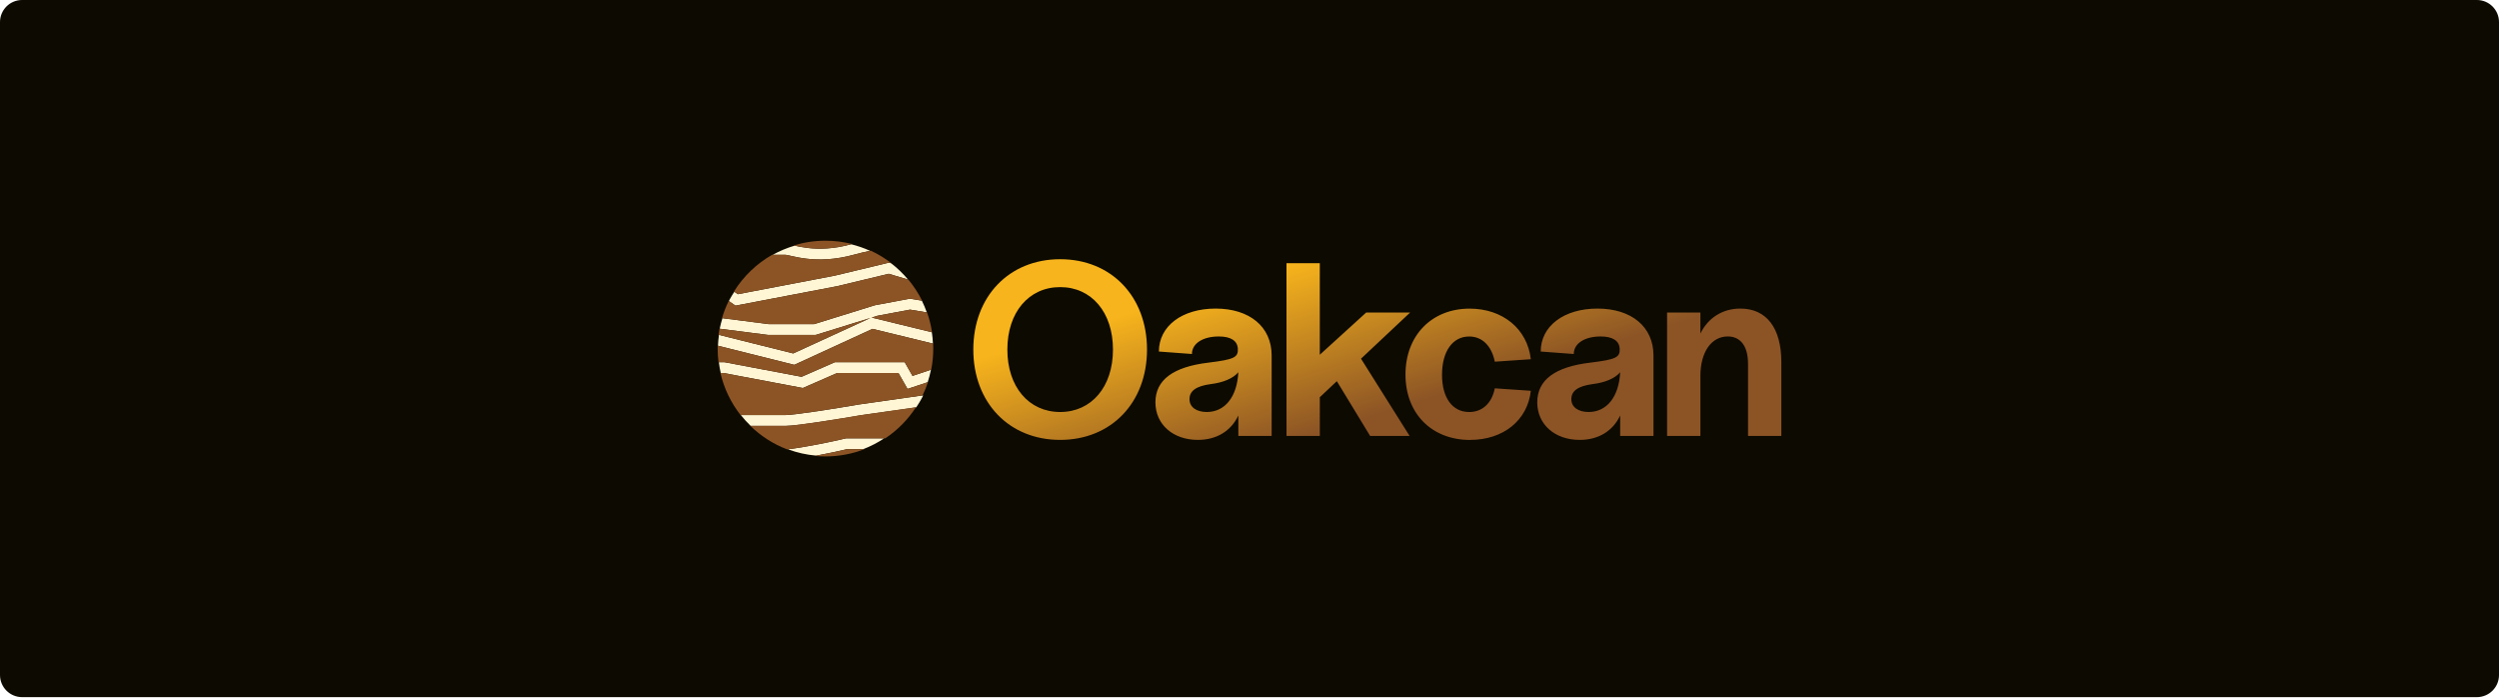
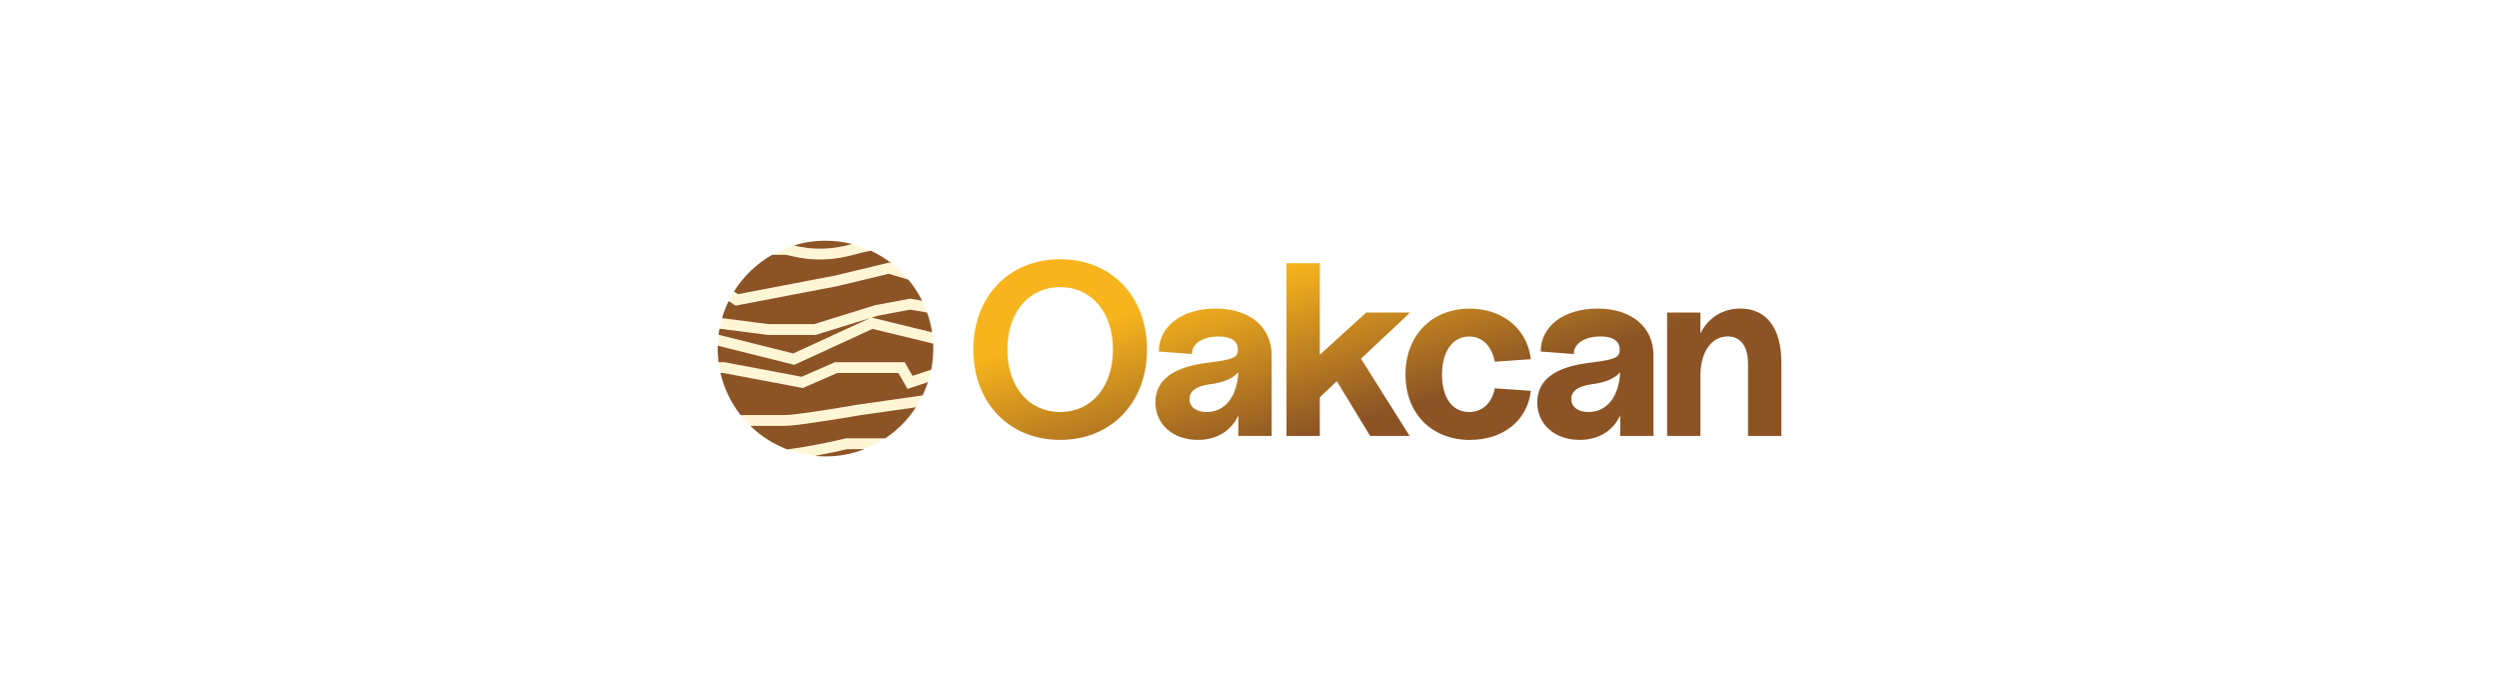
<svg xmlns="http://www.w3.org/2000/svg" xmlns:xlink="http://www.w3.org/1999/xlink" width="524.849" height="146.356" viewBox="0 0 524.849 146.356" fill="none" version="1.1" id="svg1">
  <defs id="defs1">
    <linearGradient id="linearGradient2">
      <stop style="stop-color:#f7b41c;stop-opacity:1;" offset="0" id="stop2" />
      <stop style="stop-color:#8c5425;stop-opacity:1;" offset="1" id="stop3" />
    </linearGradient>
    <clipPath clipPathUnits="userSpaceOnUse" id="clipPath14">
      <rect style="fill:#171103;fill-opacity:1;stroke-width:7.559;stroke-linecap:round;paint-order:markers fill stroke" id="rect15" width="121.475" height="56.185" x="69.198" y="0.134" rx="6.983" ry="6.983" />
    </clipPath>
    <linearGradient xlink:href="#linearGradient2" id="linearGradient18" gradientUnits="userSpaceOnUse" gradientTransform="matrix(0.5386702,0,0,0.5386702,75.78171,-18.15234)" x1="97.55" y1="81.677" x2="101.18" y2="93.642" />
  </defs>
  <g id="g15" transform="translate(50.72293,-149.3526)">
-     <rect style="fill:#0d0a02;fill-opacity:1;stroke-width:7.559;stroke-linecap:round;paint-order:markers fill stroke" id="rect16" width="524.849" height="146.356" x="-50.723" y="149.353" rx="4.642" ry="4.642" />
+     <rect style="fill:none;fill-opacity:1;stroke-width:7.559;stroke-linecap:round;paint-order:markers fill stroke" id="rect16" width="524.849" height="146.356" x="-50.723" y="149.353" rx="4.642" ry="4.642" />
    <g id="g18" transform="matrix(5.271471,0,0,5.271471,-473.2495,73.73495)" clip-path="url(#clipPath14)" style="stroke-width:0.19">
      <g id="g17" transform="matrix(0.2272792,0,0,0.2272792,108.7459,23.93126)" style="stroke-width:0.835">
        <path id="path16" style="opacity:1;fill:#fff6d5;stroke-width:4.027;stroke-linejoin:round;paint-order:markers fill stroke" d="M 23.404,0.623 C 20.23,1.496 17.688,1.493 15.812,1.275 14.886,1.168 14.119,1.007 13.496,0.867 A 18.869,18.869 0 0 0 9.662,2.463 h 0.025 0.029 0.029 0.029 0.029 0.029 0.027 0.029 0.029 0.027 0.029 0.027 0.027 0.027 0.027 0.027 0.027 0.027 0.027 0.025 0.027 0.025 0.027 0.025 0.025 0.025 0.025 0.025 0.025 0.025 0.025 0.023 0.025 0.023 0.025 0.023 0.023 0.023 0.023 0.023 0.021 0.023 0.023 0.021 0.021 0.023 0.021 0.021 0.021 0.021 0.021 0.02 0.021 0.02 0.021 0.02 0.02 0.02 0.02 0.02 0.02 0.018 0.02 0.018 0.02 0.018 0.018 0.018 0.018 0.016 0.018 0.018 0.016 0.018 0.016 0.016 0.016 0.016 0.016 0.014 0.016 0.014 0.016 0.014 0.014 0.014 0.014 0.014 0.012 0.014 0.012 0.012 0.012 0.014 0.01 0.012 0.012 0.01 0.012 0.01 0.01 0.01 0.01 0.01 0.01 0.008 0.01 0.008 0.008 0.008 0.008 0.008 0.006 0.008 0.006 c 0.035,0 0.138,0.01 0.367,0.057 0.155,0.032 0.329,0.072 0.537,0.119 0.085,0.019 0.177,0.041 0.273,0.062 0.655,0.148 1.514,0.33 2.559,0.451 2.096,0.244 4.907,0.241 8.375,-0.723 0.933,-0.259 1.856,-0.474 2.754,-0.654 A 18.869,18.869 0 0 0 23.404,0.623 Z m 6.639,3.217 -0.248,0.059 -9.242,2.219 L 3.547,9.373 2.926,8.945 A 18.869,18.869 0 0 0 2.133,10.242 l -0.062,0.123 a 18.869,18.869 0 0 0 -0.092,0.221 l 0.818,0.566 0.326,0.227 0.391,-0.074 17.416,-3.336 0.021,-0.004 0.021,-0.006 9.016,-2.164 3.396,1.02 A 18.869,18.869 0 0 0 30.4,3.945 l -0.113,-0.033 z m 3.668,6.318 -0.164,0.029 -5.928,1.113 -0.055,0.01 -0.053,0.016 -10.609,3.293 H 8.953 L 0.836,13.578 a 18.869,18.869 0 0 0 -0.48,1.844 l 8.418,1.08 0.061,0.008 h 0.061 8.152 0.143 l 0.137,-0.043 9.484,-2.943 -0.154,0.07 L 13.248,19.754 0.23,16.5 a 18.869,18.869 0 0 0 -0.176,1.904 l 13.057,3.264 0.322,0.08 0.301,-0.137 13.412,-6.164 10.596,2.584 a 18.869,18.869 0 0 0 -0.197,-1.992 l -10.27,-2.506 -0.281,-0.068 1.025,-0.318 5.711,-1.07 2.938,0.49 a 18.869,18.869 0 0 0 -0.871,-2.062 l -1.92,-0.318 z M 0.211,21.289 a 18.869,18.869 0 0 0 0.328,1.891 H 1.023 l 13.623,2.576 0.287,0.055 0.268,-0.117 5.748,-2.514 h 3.137 7.605 l 1.209,2.117 0.385,0.672 0.734,-0.244 2.801,-0.934 a 18.869,18.869 0 0 0 0.572,-2.182 L 34.158,23.688 33.061,21.766 32.787,21.289 h -0.547 -8.154 -3.334 -0.197 l -0.182,0.08 -5.662,2.477 -13.424,-2.541 -0.086,-0.016 H 1.111 Z M 35.879,27.113 l -11.184,1.596 -0.014,0.002 -0.014,0.004 c -1.786,0.308 -4.577,0.77 -7.141,1.154 -2.605,0.391 -4.867,0.684 -5.668,0.684 h -0.01 -0.012 -0.01 -0.012 -0.01 -0.012 -0.01 -0.012 -0.01 -0.012 -0.012 -0.01 -0.012 -0.012 -0.012 -0.012 -0.012 -0.01 -0.012 -0.012 -0.012 -0.012 -0.012 -0.014 -0.012 -0.012 -0.012 -0.012 -0.014 -0.012 -0.012 -0.014 -0.012 -0.012 -0.014 -0.012 -0.014 -0.012 -0.014 -0.012 -0.014 -0.012 -0.014 -0.014 -0.014 -0.012 -0.014 -0.014 -0.014 -0.014 -0.012 -0.014 -0.014 -0.014 -0.014 -0.014 -0.014 -0.014 -0.014 -0.014 -0.016 -0.014 -0.014 -0.014 -0.014 -0.016 -0.014 -0.014 -0.016 -0.014 -0.014 -0.016 -0.014 -0.016 -0.014 -0.016 -0.014 -0.016 -0.016 -0.014 -0.016 -0.014 -0.016 -0.016 -0.016 -0.014 -0.016 -0.016 -0.016 -0.016 -0.014 -0.016 -0.016 -0.016 -0.016 -0.016 -0.016 -0.016 -0.016 -0.016 -0.016 -0.018 -0.016 -0.016 -0.016 -0.016 -0.016 -0.018 -0.016 -0.016 -0.016 -0.018 -0.016 -0.016 -0.018 -0.016 -0.018 -0.016 -0.018 -0.016 -0.016 -0.018 -0.016 -0.018 -0.018 -0.016 -0.018 -0.016 -0.018 -0.018 -0.016 -0.018 H 9.986 9.971 9.953 9.936 9.918 9.902 9.885 9.867 9.85 9.832 9.814 9.797 9.781 9.764 9.746 9.729 9.711 9.693 9.676 9.658 9.641 9.623 9.605 9.588 9.57 9.553 9.533 9.516 9.498 9.48 9.463 9.445 9.428 9.408 9.391 9.373 9.355 9.336 9.318 9.301 9.283 9.264 9.246 9.229 9.209 9.191 9.174 9.154 9.137 9.117 9.1 9.082 9.062 9.045 9.025 9.008 8.988 8.971 8.951 8.934 8.914 8.896 8.877 8.859 8.84 8.822 8.803 8.785 8.766 8.746 8.729 8.709 8.691 8.672 8.652 8.635 8.615 8.596 8.578 8.559 8.539 8.521 8.502 8.482 8.465 8.445 8.426 8.408 8.389 8.369 8.35 8.332 8.312 8.293 8.273 8.256 8.236 8.217 8.197 8.178 8.16 8.141 8.121 8.102 8.082 8.064 8.045 8.025 8.006 7.986 7.967 7.949 7.93 7.91 7.891 7.871 7.852 7.832 7.814 7.795 7.775 7.756 7.736 7.717 7.697 7.678 7.66 7.641 7.621 7.602 7.582 7.562 7.543 7.523 7.504 7.486 7.467 7.447 7.428 7.408 7.389 7.369 7.35 7.33 7.312 7.293 7.273 7.254 7.234 7.215 7.195 7.176 7.158 7.139 7.119 7.1 7.08 7.061 7.041 7.021 7.004 6.984 6.965 6.945 6.926 6.906 6.887 6.869 6.85 6.83 6.811 6.791 6.771 6.754 6.734 6.715 6.695 6.676 6.658 6.639 6.619 6.6 6.58 6.562 6.543 6.523 6.504 6.486 6.467 6.447 6.43 6.41 6.391 6.371 6.354 6.334 6.314 6.297 6.277 6.258 6.24 6.221 6.201 6.184 6.164 6.145 6.127 6.107 6.09 6.07 6.053 6.033 6.014 5.996 5.977 5.959 5.939 5.922 5.902 5.885 5.865 5.848 5.828 5.811 5.791 5.773 5.756 5.736 5.719 5.699 5.682 5.664 5.645 5.627 5.609 5.59 5.572 5.555 5.535 5.518 5.5 5.482 5.463 5.445 5.428 5.41 5.393 5.375 5.355 5.338 5.32 5.303 5.285 5.268 5.25 5.232 5.215 5.197 5.18 5.162 5.145 5.127 5.109 5.092 5.074 5.057 5.039 5.021 5.004 4.988 4.971 4.953 4.936 4.918 4.902 4.885 4.867 4.85 4.834 4.816 4.799 4.783 4.766 4.75 4.732 4.715 4.699 4.682 4.666 4.648 4.633 4.615 4.6 4.584 4.566 4.551 4.533 4.518 4.502 4.484 4.469 4.453 4.437 4.42 4.404 4.389 4.373 4.357 4.342 4.326 4.309 4.293 4.277 4.262 4.246 4.23 4.215 4.201 4.186 4.17 4.154 4.139 4.123 4.107 4.094 4.078 4.068 a 18.869,18.869 0 0 0 1.717,1.891 h 0.006 0.018 0.02 0.018 0.02 0.018 0.02 0.018 0.02 0.018 0.02 0.018 0.02 0.018 0.02 0.02 0.018 0.02 0.018 0.02 0.02 0.018 0.02 0.018 0.02 0.02 0.018 0.02 0.02 0.018 0.02 0.02 0.02 0.018 0.02 0.02 0.018 0.02 0.02 0.02 0.018 0.02 0.02 0.02 0.02 0.018 0.02 0.02 0.02 0.02 0.018 0.02 0.02 0.02 0.02 0.018 0.02 0.02 0.02 0.02 0.02 0.018 0.02 0.02 0.02 0.02 0.02 0.02 0.02 0.018 0.02 0.02 0.02 0.02 0.02 0.02 0.02 0.018 0.02 0.02 0.02 0.02 0.02 0.02 0.02 0.02 0.018 0.02 0.02 0.02 0.02 0.02 0.02 0.02 0.018 0.02 0.02 0.02 0.02 0.02 0.02 0.02 0.02 0.018 0.02 0.02 0.02 0.02 0.02 0.02 0.018 0.02 0.02 0.02 0.02 0.02 0.02 0.018 0.02 0.02 0.02 0.02 0.018 0.02 0.02 0.02 0.02 0.018 0.02 0.02 0.02 0.02 0.018 0.02 0.02 0.02 0.018 0.02 0.02 0.018 0.02 0.02 0.02 0.018 0.02 0.02 0.018 0.02 0.02 0.018 0.02 0.02 0.018 0.02 0.018 0.02 0.02 0.018 0.02 0.018 0.02 0.018 0.02 0.018 0.02 0.018 0.02 0.018 0.02 0.018 0.02 0.018 0.02 0.018 0.02 0.018 0.018 0.02 0.018 0.018 0.02 0.018 0.018 0.02 0.018 0.018 0.02 0.018 0.018 0.018 0.02 0.018 0.018 0.018 0.018 0.02 0.018 0.018 0.018 0.018 0.018 0.018 0.018 0.018 0.018 0.018 0.018 0.018 0.018 0.018 0.018 0.018 0.018 0.018 0.018 0.018 0.018 0.016 0.018 0.018 0.018 0.018 0.016 0.018 0.018 0.016 0.018 0.018 0.018 0.016 0.018 0.016 0.018 0.016 0.018 0.018 0.016 0.018 0.016 0.016 0.018 0.016 0.018 0.016 0.016 0.018 0.016 0.016 0.018 0.016 0.016 0.016 0.016 0.018 0.016 0.016 0.016 0.016 0.016 0.016 0.016 0.016 0.016 0.016 0.016 0.016 0.016 0.016 0.016 0.016 0.014 0.016 0.016 0.016 0.014 0.016 0.016 0.014 0.016 0.016 0.014 0.016 0.014 0.016 0.014 0.016 0.014 0.014 0.016 0.014 0.016 0.014 0.014 0.014 0.016 0.014 0.014 0.014 0.014 0.014 0.014 0.014 0.014 0.014 0.014 0.014 0.014 0.014 0.014 0.014 0.012 0.014 0.014 0.014 0.012 0.014 0.014 0.012 0.014 0.012 0.014 0.012 0.014 0.012 0.014 0.012 0.012 0.014 0.012 0.012 0.014 0.012 0.012 0.012 0.012 0.012 0.012 0.012 0.012 0.012 0.012 0.012 0.012 0.01 0.012 0.012 0.012 0.01 0.012 0.012 0.01 0.012 0.01 0.012 0.01 0.012 0.01 0.01 c 0.977,0 3.41,-0.324 5.949,-0.705 2.575,-0.386 5.372,-0.851 7.168,-1.16 l 9.691,-1.383 a 18.869,18.869 0 0 0 1.029,-1.701 18.869,18.869 0 0 0 0.184,-0.381 z m -13.387,7.516 -0.109,0.027 c -2.222,0.533 -6.464,1.429 -10.062,1.895 a 18.869,18.869 0 0 0 4.977,1.109 c 2.144,-0.401 4.128,-0.833 5.42,-1.141 h 0.006 0.021 0.02 0.02 0.021 0.02 0.021 0.02 0.021 0.021 0.02 0.021 0.021 0.021 0.02 0.021 0.021 0.021 0.021 0.021 0.021 0.021 0.023 0.021 0.021 0.021 0.023 0.021 0.021 0.023 0.021 0.023 0.021 0.023 0.023 0.021 0.023 0.023 0.023 0.021 0.023 0.023 0.023 0.023 0.023 0.023 0.023 0.023 0.023 0.023 0.025 0.023 0.023 0.023 0.025 0.023 0.025 0.023 0.023 0.025 0.023 0.025 0.025 0.023 0.025 0.023 0.025 0.025 0.025 0.023 0.025 0.025 0.025 0.025 0.025 0.025 0.025 0.025 0.025 0.025 0.025 0.025 0.025 0.027 0.025 0.025 0.025 0.027 0.025 0.025 0.027 0.025 0.027 0.025 0.027 0.025 0.027 0.025 0.027 0.025 0.027 0.027 0.025 0.027 0.027 0.025 0.027 0.027 0.027 0.027 0.025 0.027 0.027 0.027 0.027 0.027 0.027 0.027 0.023 a 18.869,18.869 0 0 0 0.004,0 18.869,18.869 0 0 0 3.66,-1.891 h -0.008 -0.029 -0.027 -0.029 -0.029 -0.029 -0.029 -0.029 -0.029 -0.029 -0.029 -0.029 -0.029 -0.029 -0.029 -0.029 -0.027 -0.029 -0.029 -0.029 -0.029 -0.029 -0.029 -0.029 -0.029 -0.029 -0.029 -0.029 -0.029 -0.029 -0.029 -0.029 -0.029 -0.029 -0.029 -0.029 -0.029 -0.029 -0.029 -0.029 -0.029 -0.029 -0.029 -0.029 -0.029 -0.029 -0.029 -0.027 -0.029 -0.029 -0.029 -0.029 -0.029 -0.029 -0.029 -0.029 -0.029 -0.029 -0.029 -0.029 -0.027 -0.029 -0.029 -0.029 -0.029 -0.029 -0.029 -0.029 -0.027 -0.029 -0.029 -0.029 -0.029 -0.027 -0.029 -0.029 -0.029 -0.029 -0.027 -0.029 -0.029 -0.029 -0.027 -0.029 -0.029 -0.027 -0.029 -0.029 -0.027 -0.029 -0.029 -0.027 -0.029 -0.027 -0.029 -0.029 -0.027 -0.029 -0.027 -0.029 -0.027 -0.029 -0.027 -0.027 -0.029 -0.027 -0.029 -0.027 -0.029 -0.027 -0.027 -0.029 -0.027 -0.027 -0.027 -0.029 -0.027 -0.027 -0.027 -0.029 -0.027 -0.027 -0.027 -0.027 -0.027 -0.027 -0.027 -0.027 -0.027 -0.027 -0.027 -0.027 -0.027 -0.027 -0.027 -0.027 -0.027 -0.027 -0.025 -0.027 -0.027 -0.027 -0.025 -0.027 -0.027 -0.025 -0.027 -0.027 -0.025 -0.027 -0.025 -0.027 -0.025 -0.027 -0.025 -0.027 -0.025 -0.025 -0.027 -0.025 -0.025 -0.025 -0.027 -0.025 -0.025 -0.025 -0.025 -0.025 -0.027 -0.025 -0.025 -0.023 -0.025 -0.025 -0.025 -0.025 -0.025 -0.025 -0.025 -0.023 -0.025 -0.025 -0.023 -0.025 -0.023 -0.025 -0.025 -0.023 -0.023 -0.025 -0.023 -0.025 -0.023 -0.023 -0.025 -0.023 -0.023 -0.023 -0.023 -0.023 -0.023 -0.023 -0.023 -0.023 -0.023 -0.023 -0.023 -0.023 -0.023 -0.021 -0.023 -0.023 -0.021 -0.023 -0.021 -0.023 -0.021 -0.023 -0.021 -0.023 -0.021 -0.021 -0.023 -0.021 -0.021 -0.021 -0.021 -0.021 -0.021 -0.021 -0.021 -0.021 -0.021 -0.021 -0.02 -0.021 -0.021 -0.02 -0.021 -0.021 -0.02 -0.021 -0.02 -0.02 -0.021 -0.02 -0.02 -0.021 -0.02 -0.02 -0.02 -0.02 z" />
        <path fill-rule="evenodd" clip-rule="evenodd" d="M 23.564,0.58 C 22.072,0.201 20.509,0 18.899,0 16.963,0 15.095,0.291 13.337,0.832 c 0.037,0.008 0.075,0.017 0.113,0.025 0.63,0.142 1.415,0.307 2.362,0.417 1.887,0.219 4.449,0.223 7.651,-0.667 0.034,-0.009 0.067,-0.019 0.101,-0.028 z M 9.562,2.463 C 6.83,4.019 4.523,6.237 2.86,8.898 l 0.687,0.475 17.006,-3.256 9.243,-2.218 0.248,-0.059 0.244,0.073 0.207,0.062 C 29.373,3.102 28.151,2.353 26.848,1.748 25.911,1.933 24.945,2.158 23.969,2.429 20.501,3.392 17.69,3.396 15.594,3.152 14.549,3.03 13.689,2.848 13.034,2.701 12.937,2.679 12.847,2.659 12.763,2.639 l -6.49e-4,-1.51e-4 c -0.208,-0.047 -0.382,-0.087 -0.537,-0.119 -0.229,-0.047 -0.332,-0.057 -0.366,-0.057 h -0.007 -0.007 -0.007 -0.007 -0.008 -0.008 -0.008 -0.008 -0.009 -0.009 -0.009 -0.009 -0.01 -0.01 -0.01 -0.01 -0.011 -0.011 -0.011 -0.011 -0.011 -0.012 -0.012 -0.012 -0.012 -0.013 -0.013 -0.013 -0.013 -0.014 -0.014 -0.014 -0.014 -0.015 -0.015 -0.015 -0.015 -0.015 -0.016 -0.016 -0.016 -0.016 -0.016 -0.017 -0.017 -0.017 -0.017 -0.018 -0.018 -0.018 -0.018 -0.018 -0.019 -0.019 -0.019 -0.019 -0.019 -0.02 -0.02 -0.02 -0.02 -0.02 -0.021 -0.021 -0.021 -0.021 -0.021 -0.022 -0.022 -0.022 -0.022 -0.022 -0.022 -0.023 -0.023 -0.023 -0.023 -0.023 -0.024 -0.024 -0.024 -0.024 -0.024 -0.025 -0.025 -0.025 -0.025 -0.025 -0.025 -0.026 -0.026 -0.026 -0.026 -0.026 -0.027 -0.027 -0.027 -0.027 -0.027 -0.027 -0.028 -0.028 -0.028 -0.028 -0.028 -0.028 -0.028 -0.029 -0.029 -0.029 -0.029 -0.029 -0.029 -0.03 -0.03 -0.03 -0.03 -0.03 z M 35.928,27.105 c 0.362,-0.75 0.676,-1.528 0.938,-2.329 l -2.846,0.949 -0.735,0.245 -0.384,-0.673 -1.21,-2.118 h -7.604 -3.137 l -5.748,2.515 -0.268,0.117 -0.287,-0.054 -13.624,-2.578 h -0.536 c 0.633,2.733 1.858,5.238 3.533,7.374 h 0.013 0.015 0.015 0.015 0.015 0.015 0.015 0.015 0.015 0.015 0.015 0.015 0.015 0.016 0.016 0.016 0.016 0.016 0.016 0.016 0.016 0.016 0.016 0.016 0.016 0.016 0.016 0.016 0.016 0.016 0.016 0.016 0.016 0.016 0.016 0.016 0.016 0.016 0.017 0.017 0.017 0.017 0.017 0.017 0.017 0.017 0.017 0.017 0.017 0.017 0.017 0.017 0.017 0.017 0.017 0.017 0.017 0.017 0.017 0.017 0.017 0.017 0.017 0.017 0.017 0.017 0.017 0.017 0.018 0.018 0.018 0.018 0.018 0.018 0.018 0.018 0.018 0.018 0.018 0.018 0.018 0.018 0.018 0.018 0.018 0.018 0.018 0.018 0.018 0.018 0.018 0.018 0.018 0.018 0.018 0.018 0.018 0.018 0.018 0.018 0.018 0.018 0.018 0.018 0.018 0.018 0.018 0.018 0.018 0.019 0.019 0.019 0.019 0.019 0.019 0.019 0.019 0.019 0.019 0.019 0.019 0.019 0.019 0.019 0.019 0.019 0.019 0.019 0.019 0.019 0.019 0.019 0.019 0.019 0.019 0.019 0.019 0.019 0.019 0.019 0.019 0.019 0.019 0.019 0.019 0.019 0.019 0.019 0.019 0.019 0.019 0.019 0.019 0.019 0.019 0.019 0.019 0.019 0.019 0.019 0.019 0.019 0.019 0.019 0.019 0.019 0.019 0.019 0.019 0.019 0.019 0.019 0.019 0.019 0.019 0.019 0.019 0.019 0.019 0.019 0.019 0.019 0.019 0.019 0.019 0.019 0.019 0.019 0.019 0.019 0.019 0.019 0.019 0.019 0.019 0.019 0.019 0.019 0.019 0.019 0.019 0.019 0.019 0.019 0.019 0.019 0.019 0.019 0.019 0.019 0.019 0.019 0.019 0.019 0.019 0.019 0.019 0.019 0.019 0.019 0.019 0.019 0.019 H 8.064 8.083 8.102 8.121 8.14 8.159 8.178 8.198 8.217 8.236 8.255 8.274 8.293 8.312 8.331 8.35 8.369 8.388 8.407 8.426 8.445 8.464 8.483 8.502 8.521 8.54 8.559 8.578 8.597 8.616 8.634 8.653 8.672 8.691 8.71 8.728 8.747 8.766 8.784 8.803 8.822 8.84 8.859 8.878 8.896 8.915 8.934 8.952 8.971 8.989 9.008 9.026 9.044 9.063 9.081 9.1 9.118 9.136 9.155 9.173 9.191 9.21 9.228 9.246 9.264 9.282 9.3 9.319 9.337 9.355 9.373 9.391 9.409 9.427 9.445 9.463 9.481 9.498 9.516 9.534 9.552 9.57 9.587 9.605 9.623 9.64 9.658 9.676 9.693 9.711 h 0.018 0.017 0.017 0.017 0.017 0.017 0.017 0.017 0.017 0.017 0.017 0.017 0.017 0.017 0.017 0.017 0.017 0.017 0.017 0.017 0.017 0.017 0.017 0.017 0.017 0.017 0.017 0.017 0.017 0.017 0.017 0.016 0.016 0.016 0.016 0.016 0.016 0.016 0.016 0.016 0.016 0.016 0.016 0.016 0.016 0.016 0.016 0.016 0.016 0.016 0.016 0.016 0.016 0.016 0.016 0.016 0.016 0.015 0.015 0.015 0.015 0.015 0.015 0.015 0.015 0.015 0.015 0.015 0.015 0.015 0.015 0.015 0.015 0.015 0.015 0.015 0.015 0.015 0.014 0.014 0.014 0.014 0.014 0.014 0.014 0.014 0.014 0.014 0.014 0.014 0.014 0.014 0.014 0.014 0.014 0.014 0.014 0.014 0.013 0.013 0.013 0.013 0.013 0.013 0.013 0.013 0.013 0.013 0.013 0.013 0.013 0.013 0.013 0.013 0.013 0.012 0.012 0.012 0.012 0.012 0.012 0.012 0.012 0.012 0.012 0.012 0.012 0.012 0.012 0.012 0.012 0.011 0.011 0.011 0.011 0.011 0.011 0.011 0.011 0.011 0.011 0.011 0.011 0.011 0.011 0.011 0.011 0.011 0.01 c 0.801,0 3.063,-0.293 5.668,-0.684 2.564,-0.385 5.355,-0.847 7.141,-1.155 l 0.013,-0.002 0.014,-0.002 z m -1.17,2.076 -9.783,1.398 c -1.796,0.31 -4.594,0.773 -7.168,1.159 -2.54,0.381 -4.971,0.705 -5.949,0.705 h -0.01 -0.011 -0.011 -0.011 -0.011 -0.011 -0.011 -0.011 -0.011 -0.011 -0.011 -0.011 -0.011 -0.011 -0.011 -0.011 -0.011 -0.011 -0.012 -0.012 -0.012 -0.012 -0.012 -0.012 -0.012 -0.012 -0.012 -0.012 -0.012 -0.012 -0.012 -0.012 -0.012 -0.012 -0.013 -0.013 -0.013 -0.013 -0.013 -0.013 -0.013 -0.013 -0.013 -0.013 -0.013 -0.013 -0.013 -0.013 -0.013 -0.013 -0.013 -0.014 -0.014 -0.014 -0.014 -0.014 -0.014 -0.014 -0.014 -0.014 -0.014 -0.014 -0.014 -0.014 -0.014 -0.014 -0.014 -0.014 -0.014 -0.014 -0.014 -0.015 -0.015 -0.015 -0.015 -0.015 -0.015 -0.015 -0.015 -0.015 -0.015 -0.015 -0.015 -0.015 -0.015 -0.015 -0.015 -0.015 -0.015 -0.015 -0.015 -0.015 -0.016 -0.016 -0.016 -0.016 -0.016 -0.016 -0.016 -0.016 -0.016 -0.016 -0.016 -0.016 -0.016 -0.016 -0.016 -0.016 -0.016 -0.016 -0.016 -0.016 -0.016 -0.016 -0.016 -0.016 -0.016 -0.016 -0.017 -0.017 -0.017 -0.017 -0.017 -0.017 -0.017 -0.017 -0.017 -0.017 -0.017 -0.017 -0.017 -0.017 -0.017 -0.017 -0.017 -0.017 -0.017 -0.017 -0.017 -0.017 -0.017 -0.017 -0.017 -0.017 -0.017 -0.017 -0.017 -0.017 -0.018 -0.017 -0.018 -0.018 -0.018 -0.018 -0.018 -0.018 -0.018 -0.018 -0.018 -0.018 -0.018 -0.018 -0.018 -0.018 -0.018 -0.018 -0.018 -0.018 -0.018 -0.018 -0.018 -0.018 -0.018 -0.018 -0.018 -0.018 -0.018 -0.018 -0.018 -0.018 -0.018 -0.018 -0.018 -0.018 -0.018 -0.018 -0.018 -0.018 -0.018 -0.019 -0.019 -0.019 -0.019 -0.019 -0.019 -0.019 -0.019 -0.019 -0.019 -0.019 -0.019 -0.019 -0.019 -0.019 -0.019 -0.019 -0.019 -0.019 -0.019 -0.019 -0.019 -0.019 -0.019 -0.019 -0.019 -0.019 -0.019 -0.019 -0.019 -0.019 -0.019 -0.019 -0.019 -0.019 -0.019 -0.019 -0.019 -0.019 -0.019 -0.019 -0.019 -0.019 -0.019 -0.019 -0.019 -0.019 -0.019 -0.019 -0.019 -0.019 -0.019 -0.019 -0.019 -0.019 -0.019 -0.019 -0.019 -0.019 -0.019 -0.019 -0.019 -0.019 -0.019 -0.019 -0.019 -0.019 -0.019 -0.019 -0.019 -0.019 -0.019 -0.019 -0.019 -0.019 -0.019 -0.019 -0.019 -0.019 -0.019 -0.019 -0.019 -0.019 -0.019 -0.019 -0.019 -0.019 -0.019 -0.019 -0.019 -0.019 -0.019 -0.019 -0.019 -0.019 -0.019 -0.019 -0.019 -0.019 -0.019 -0.019 -0.019 -0.019 -0.019 -0.019 -0.019 -0.019 -0.019 -0.019 -0.019 -0.019 -0.019 -0.019 -0.019 -0.019 -0.019 -0.019 -0.019 -0.019 -0.019 -0.019 -0.019 -0.019 -0.019 -0.019 -0.019 -0.019 -0.019 -0.019 -0.019 -0.019 -0.019 -0.019 -0.019 -0.019 -0.019 -0.019 -0.019 -0.019 -0.019 -0.019 -0.019 -0.019 -0.019 -0.019 -0.019 -0.019 -0.019 -0.019 -0.019 -0.019 -0.019 -0.019 -0.019 -0.019 -0.019 -0.019 -0.019 -0.019 -0.019 -0.019 -0.019 -0.019 -0.019 -0.018 -0.018 -0.018 -0.018 -0.018 -0.018 -0.018 -0.018 c 1.834,1.785 4.029,3.2 6.465,4.127 3.627,-0.46 7.951,-1.374 10.201,-1.914 l 0.109,-0.026 h 0.112 0.02 0.02 0.02 0.02 0.02 0.02 0.02 0.02 0.02 0.02 0.02 0.021 0.021 0.021 0.021 0.021 0.021 0.021 0.021 0.021 0.021 0.021 0.021 0.022 0.022 0.022 0.022 0.022 0.022 0.022 0.022 0.022 0.022 0.022 0.022 0.022 0.023 0.022 0.023 0.023 0.023 0.023 0.023 0.023 0.023 0.023 0.023 0.023 0.023 0.023 0.024 0.024 0.024 0.024 0.024 0.024 0.024 0.024 0.024 0.024 0.024 0.024 0.024 0.024 0.024 0.024 0.025 0.025 0.025 0.025 0.025 0.025 0.025 0.025 0.025 0.025 0.025 0.025 0.025 0.025 0.025 0.025 0.025 0.026 0.026 0.026 0.026 0.026 0.026 0.026 0.026 0.026 0.026 0.026 0.026 0.026 0.026 0.026 0.026 0.026 0.026 0.026 0.026 0.027 0.027 0.027 0.027 0.027 0.027 0.027 0.027 0.027 0.027 0.027 0.027 0.027 0.027 0.027 0.027 0.027 0.027 0.027 0.027 0.027 0.027 0.027 0.027 0.028 0.028 0.028 0.028 0.028 0.028 0.028 0.028 0.028 0.028 0.028 0.028 0.028 0.028 0.028 0.028 0.028 0.028 0.028 0.028 0.028 0.028 0.028 0.028 0.028 0.028 0.028 0.028 0.028 0.028 0.028 0.029 0.028 0.029 0.029 0.029 0.029 0.029 0.029 0.029 0.029 0.029 0.029 0.029 0.029 0.029 0.029 0.029 0.029 0.029 0.029 0.029 0.029 0.029 0.029 0.029 0.029 0.029 0.029 0.029 0.029 0.029 0.029 0.029 0.029 0.029 0.029 0.029 0.029 0.029 0.029 0.029 0.029 0.029 0.029 0.029 0.029 0.029 0.029 0.029 0.029 0.029 0.029 0.029 0.029 0.029 0.029 0.029 0.029 0.029 0.029 0.029 0.029 0.029 0.029 0.029 0.029 0.029 0.029 0.029 0.029 0.029 0.029 0.029 0.029 0.029 0.029 0.029 0.029 0.029 0.029 0.029 0.029 0.029 0.029 0.029 0.029 0.029 0.029 0.029 0.029 0.029 0.029 0.029 0.029 0.029 0.029 0.029 0.029 5.42e-4 c 2.143,-1.43 3.977,-3.287 5.381,-5.448 z m -15.86,8.617 c -0.624,0 -1.24,-0.03 -1.849,-0.089 2.244,-0.415 4.321,-0.869 5.666,-1.189 h 0.007 0.02 0.02 0.02 0.02 0.02 0.021 0.021 0.021 0.021 0.021 0.021 0.021 0.021 0.021 0.021 0.021 0.021 0.022 0.022 0.022 0.022 0.022 0.022 0.022 0.022 0.022 0.022 0.022 0.022 0.022 0.023 0.022 0.023 0.023 0.023 0.023 0.023 0.023 0.023 0.023 0.023 0.023 0.023 0.023 0.024 0.024 0.024 0.024 0.024 0.024 0.024 0.024 0.024 0.024 0.024 0.024 0.024 0.024 0.024 0.024 0.025 0.025 0.025 0.025 0.025 0.025 0.025 0.025 0.025 0.025 0.025 0.025 0.025 0.025 0.025 0.025 0.025 0.026 0.026 0.026 0.026 0.026 0.026 0.026 0.026 0.026 0.026 0.026 0.026 0.026 0.026 0.026 0.026 0.026 0.026 0.026 0.026 0.027 0.027 0.027 0.027 0.027 0.027 0.027 0.027 0.027 0.027 0.027 0.027 0.027 0.027 0.027 0.027 0.027 0.027 0.027 0.027 0.027 0.027 0.027 0.028 0.028 0.027 0.028 0.002 c -2.123,0.826 -4.432,1.278 -6.847,1.278 z M 34.158,23.687 37.437,22.593 c 0.237,-1.195 0.361,-2.43 0.361,-3.695 0,-0.287 -0.006,-0.573 -0.019,-0.858 L 27.147,15.448 13.735,21.61 13.433,21.749 13.111,21.668 0.007,18.392 C 0.002,18.561 0,18.729 0,18.899 c 0,0.81 0.051,1.607 0.15,2.39 H 1.112 1.2 l 0.087,0.016 13.424,2.54 5.662,-2.477 0.181,-0.079 h 0.198 3.335 8.152 0.548 l 0.272,0.476 z M 0.153,16.481 c 0.046,-0.358 0.101,-0.712 0.167,-1.064 l 8.453,1.084 0.06,0.008 h 0.06 8.152 0.143 l 0.137,-0.042 9.484,-2.943 -0.154,0.07 -13.409,6.161 z m 1.783,-5.924 c -0.473,0.961 -0.868,1.968 -1.174,3.012 l 8.192,1.05 h 7.949 l 10.61,-3.293 0.052,-0.016 0.054,-0.01 5.929,-1.112 0.164,-0.031 0.165,0.027 1.963,0.327 C 35.184,9.191 34.378,7.957 33.445,6.833 l -3.457,-1.037 -9.016,2.164 -0.021,0.005 -0.021,0.004 L 3.513,11.304 3.123,11.378 2.797,11.153 Z m 35.648,5.492 c -0.181,-1.199 -0.475,-2.361 -0.871,-3.475 l -2.982,-0.497 -5.711,1.071 -1.026,0.318 0.28,0.068 z" fill="#8e7561" id="path17" style="fill:#8c5425;fill-opacity:1;stroke-width:0.835" />
      </g>
      <path style="font-weight:bold;font-size:9.831px;line-height:1.2;font-family:'Uncut Sans';-inkscape-font-specification:'Uncut Sans Bold';letter-spacing:-0.49px;word-spacing:0.009px;text-orientation:sideways;fill:url(#linearGradient18);stroke-width:1.434;stroke-linecap:round;paint-order:markers fill stroke" d="m 122.392,31.864 c 2.035,0 3.46,-1.484 3.46,-3.598 0,-2.114 -1.425,-3.598 -3.46,-3.598 -2.035,0 -3.46,1.484 -3.46,3.598 0,2.114 1.425,3.598 3.46,3.598 z m 0,-1.111 c -1.249,0 -2.104,-1.003 -2.104,-2.487 0,-1.484 0.855,-2.487 2.104,-2.487 1.249,0 2.104,1.003 2.104,2.487 0,1.484 -0.855,2.487 -2.104,2.487 z m 5.487,1.111 c 0.757,0 1.327,-0.364 1.612,-0.973 v 0.816 h 1.327 v -3.205 c 0,-1.14 -0.875,-1.868 -2.232,-1.868 -1.337,0 -2.261,0.698 -2.261,1.711 l 1.317,0.098 c 0,-0.413 0.423,-0.698 1.072,-0.698 0.472,0 0.737,0.167 0.757,0.482 0.02,0.354 -0.147,0.433 -1.17,0.56 -1.406,0.167 -2.114,0.688 -2.114,1.583 0,0.875 0.698,1.494 1.691,1.494 z m 0.354,-1.111 c -0.403,0 -0.688,-0.187 -0.688,-0.511 0,-0.324 0.256,-0.521 0.845,-0.6 0.492,-0.059 0.895,-0.226 1.101,-0.472 -0.049,0.963 -0.521,1.583 -1.258,1.583 z m 3.177,0.954 h 1.327 v -1.543 l 0.678,-0.639 1.327,2.182 h 1.573 l -1.937,-3.077 1.956,-1.838 h -1.75 l -1.848,1.681 v -3.647 h -1.327 z m 7.316,0.157 c 1.327,0 2.291,-0.786 2.418,-1.956 l -1.435,-0.098 c -0.118,0.59 -0.492,0.944 -1.022,0.944 -0.668,0 -1.081,-0.57 -1.081,-1.484 0,-0.934 0.423,-1.524 1.081,-1.524 0.521,0 0.895,0.374 1.022,1.003 l 1.435,-0.098 c -0.138,-1.209 -1.121,-2.015 -2.438,-2.015 -1.514,0 -2.556,1.072 -2.556,2.625 0,1.553 1.042,2.605 2.576,2.605 z m 4.366,0 c 0.757,0 1.327,-0.364 1.612,-0.973 v 0.816 h 1.327 v -3.205 c 0,-1.14 -0.875,-1.868 -2.232,-1.868 -1.337,0 -2.261,0.698 -2.261,1.711 l 1.317,0.098 c 0,-0.413 0.423,-0.698 1.072,-0.698 0.472,0 0.737,0.167 0.757,0.482 0.02,0.354 -0.147,0.433 -1.17,0.56 -1.406,0.167 -2.114,0.688 -2.114,1.583 0,0.875 0.698,1.494 1.691,1.494 z m 0.354,-1.111 c -0.403,0 -0.688,-0.187 -0.688,-0.511 0,-0.324 0.256,-0.521 0.845,-0.6 0.492,-0.059 0.895,-0.226 1.101,-0.472 -0.049,0.963 -0.521,1.583 -1.258,1.583 z m 6.352,-1.927 v 2.88 h 1.327 V 28.767 c 0,-1.357 -0.59,-2.133 -1.632,-2.133 -0.718,0 -1.288,0.374 -1.593,0.993 v -0.836 h -1.327 v 4.915 h 1.327 v -2.389 c 0,-0.944 0.433,-1.573 1.091,-1.573 0.511,0 0.806,0.393 0.806,1.081 z" id="text17" aria-label="Oakcan" />
    </g>
  </g>
</svg>
